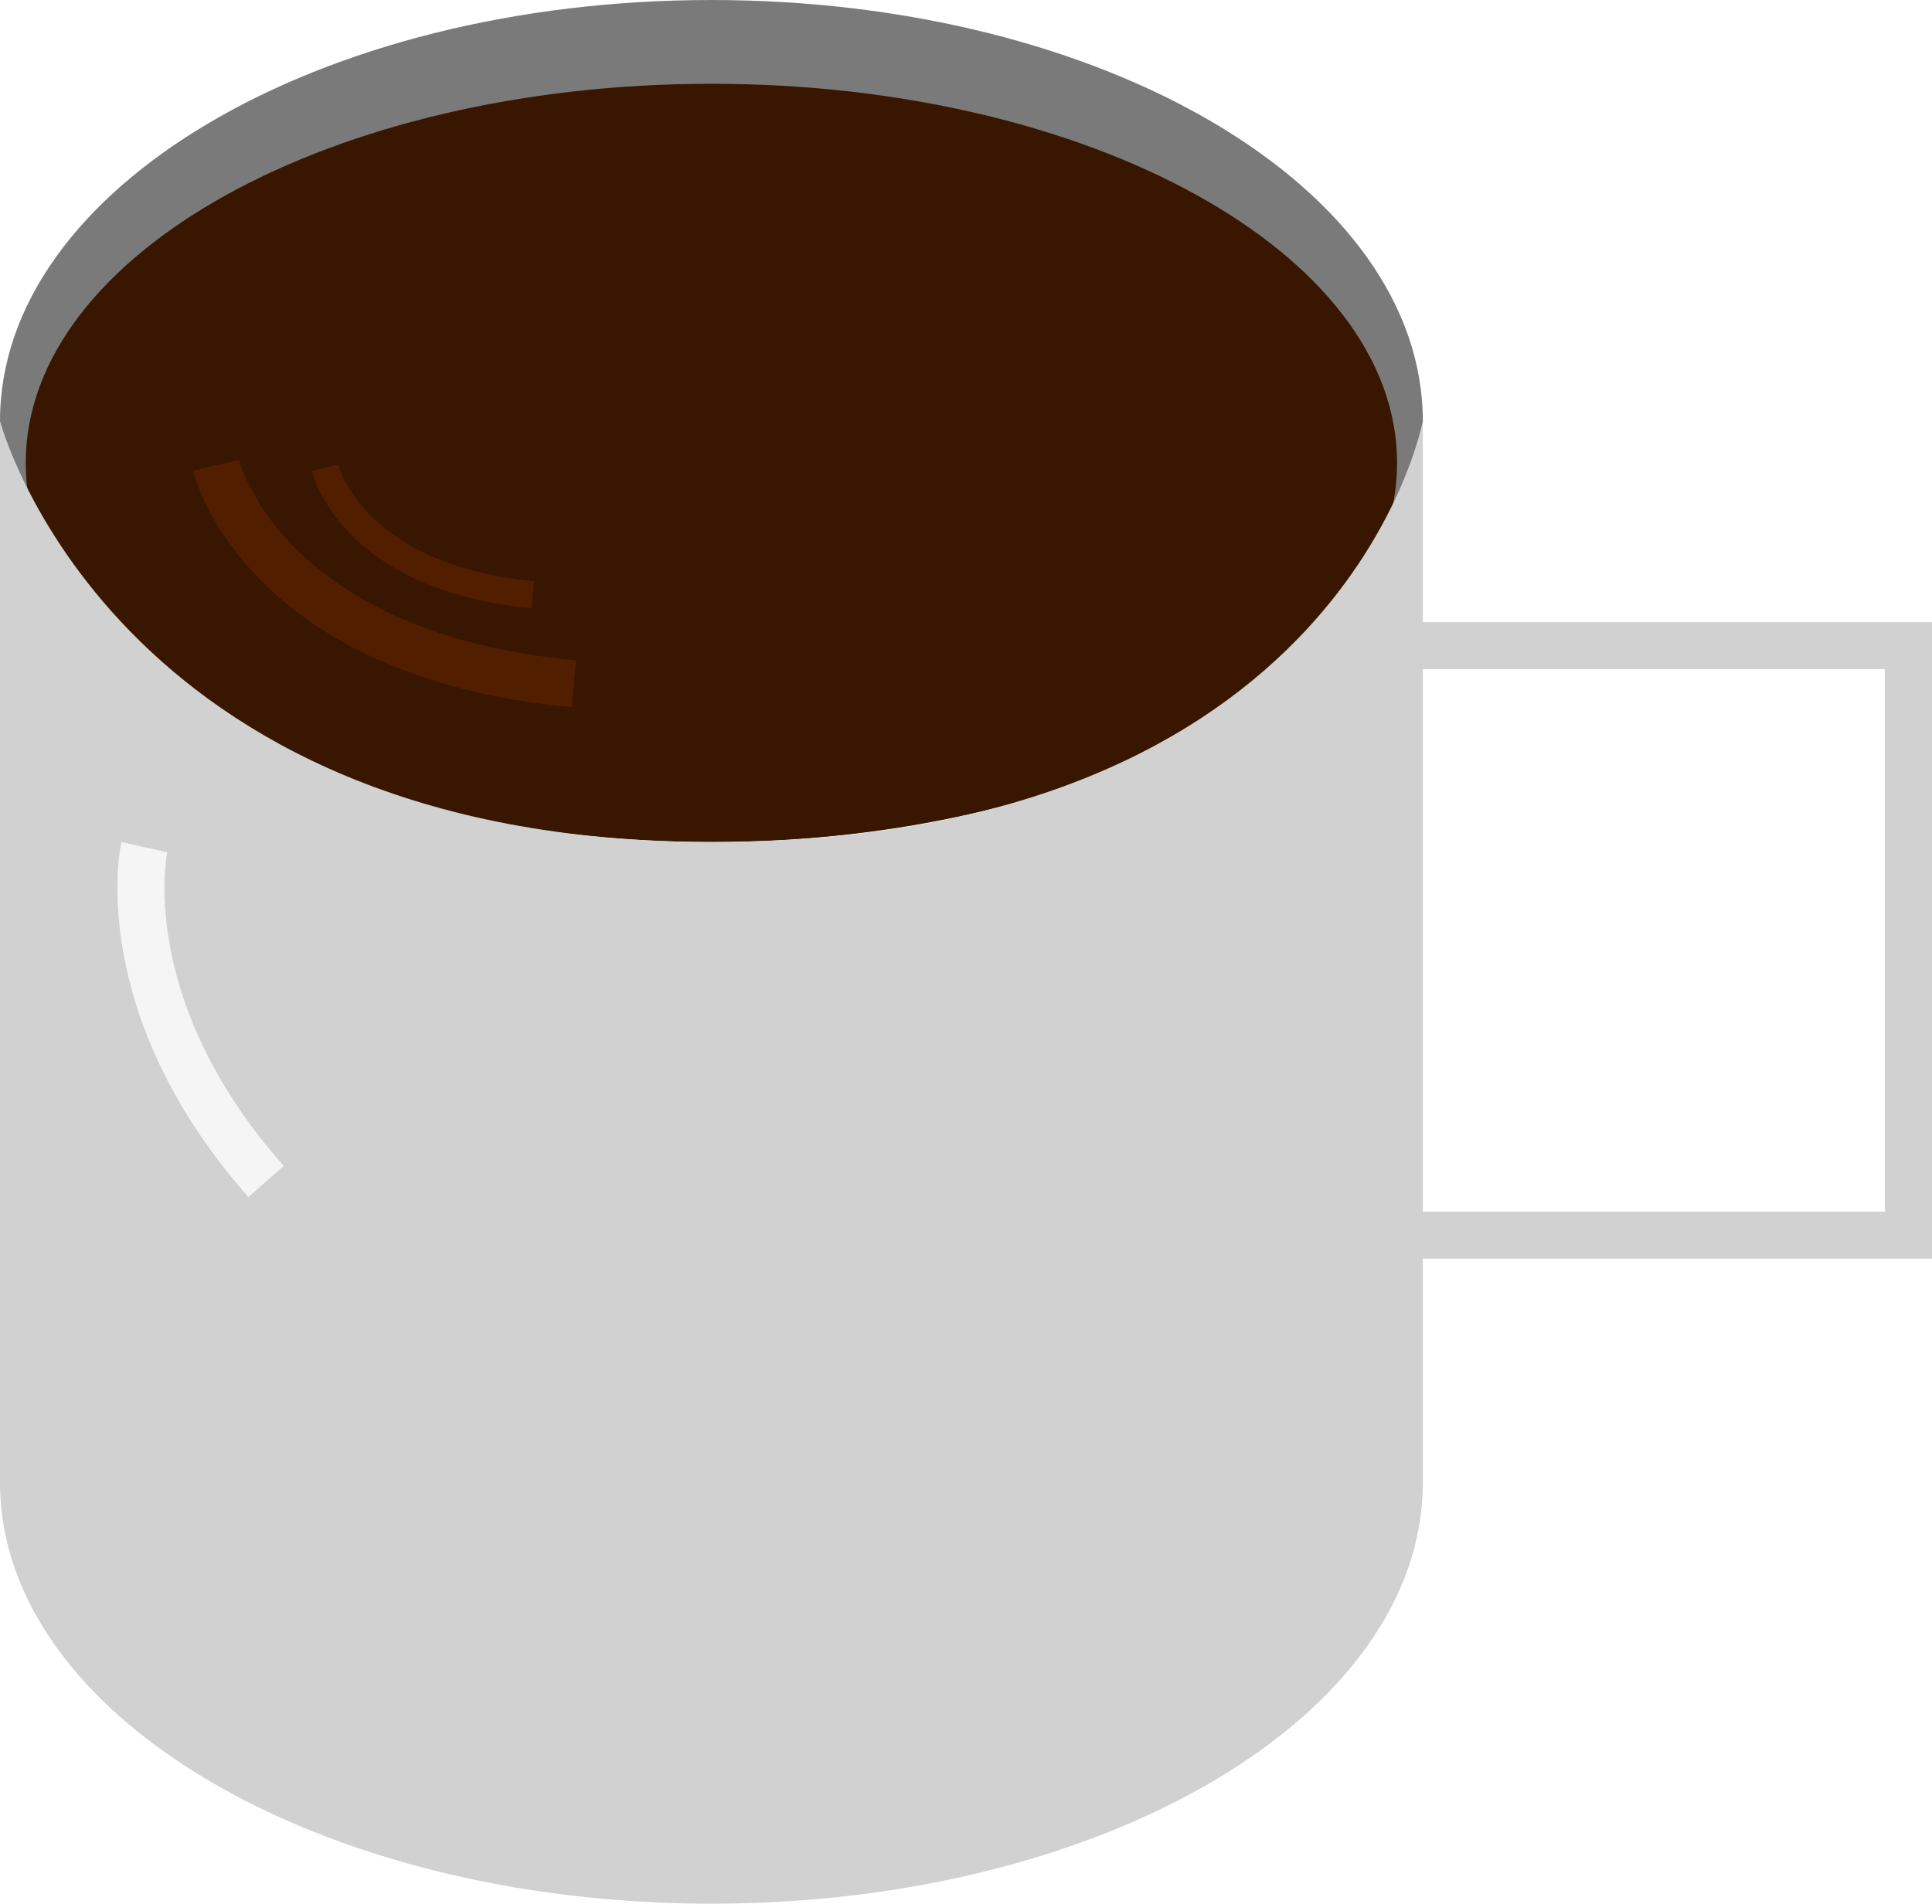
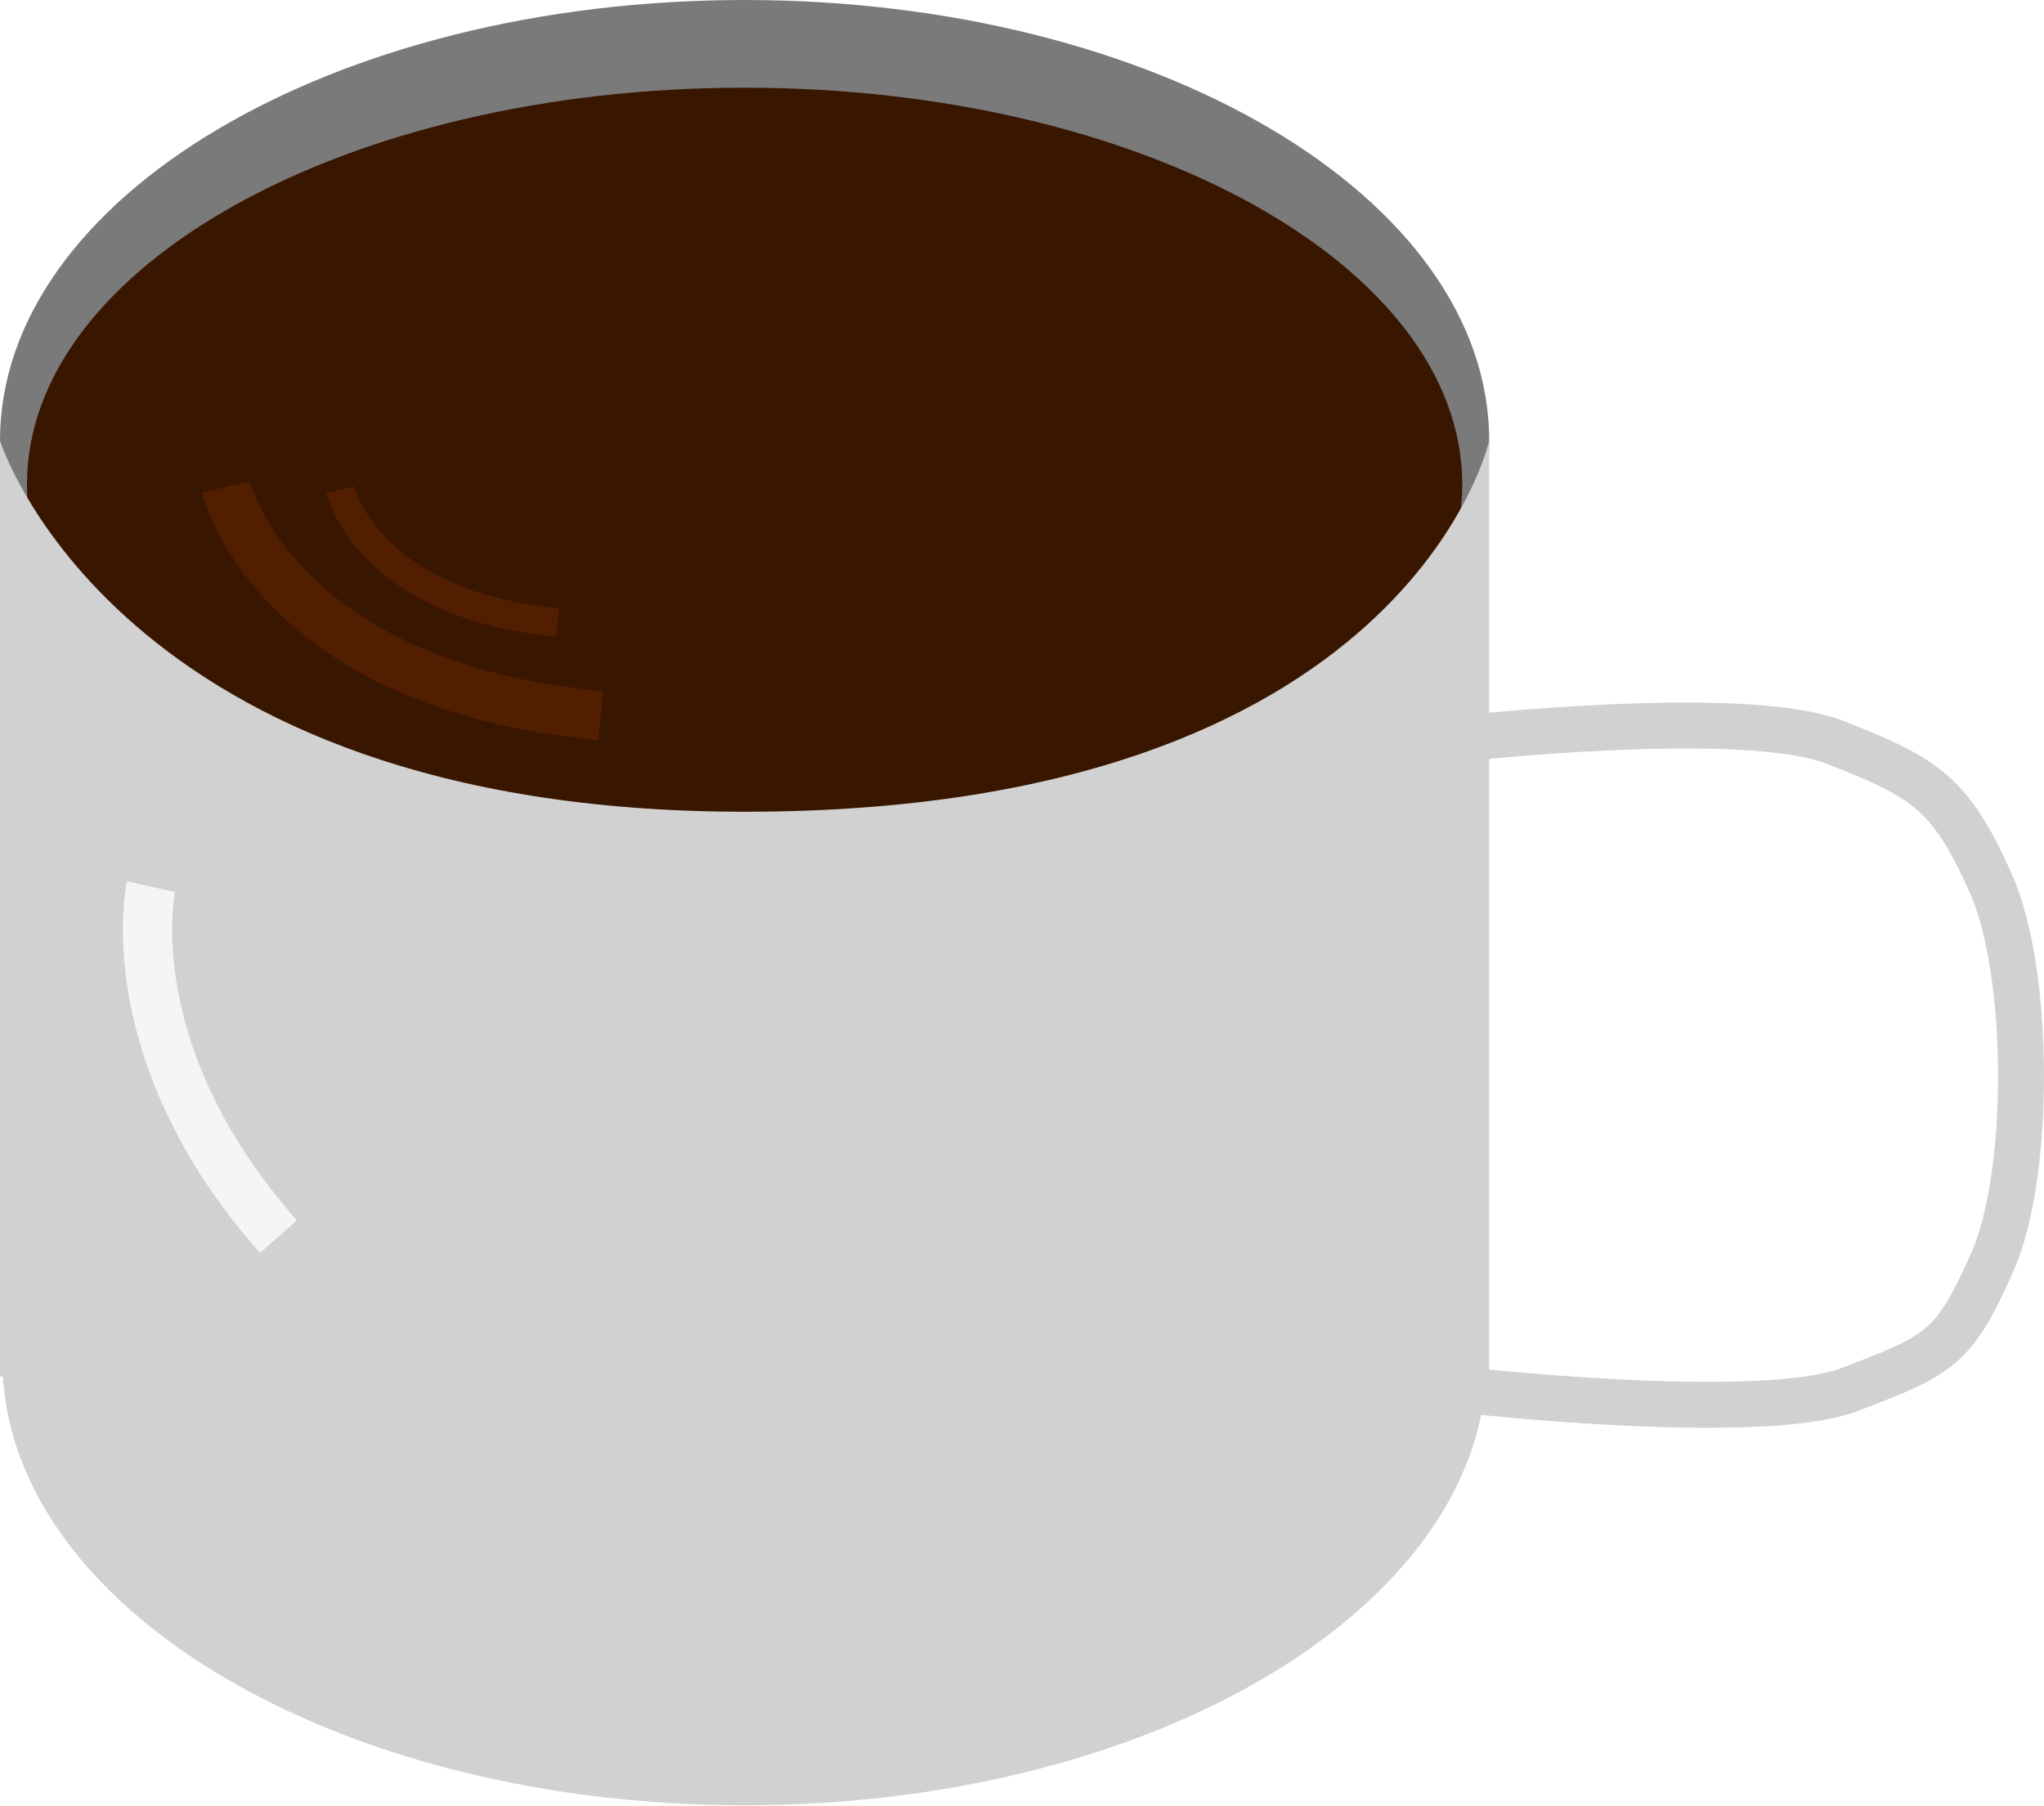
- <svg xmlns="http://www.w3.org/2000/svg" width="123.231mm" height="121.437mm" viewBox="0 0 123.231 121.437" version="1.1" id="svg1">
+ <svg xmlns="http://www.w3.org/2000/svg" width="124.563mm" height="110.02mm" viewBox="0 0 124.563 110.02" version="1.1" id="svg1">
  <defs id="defs1" />
  <g id="layer1" transform="translate(-1466.278,-327.9408)">
    <ellipse style="fill:#7a7a7a;fill-opacity:1;stroke:none;stroke-width:1.5;stroke-dasharray:none;stroke-opacity:1" id="path31-9" cx="1511.654" cy="354.796" rx="45.376" ry="26.855" />
-     <ellipse style="fill:#d1d1d1;fill-opacity:1;stroke:none;stroke-width:1.5;stroke-dasharray:none;stroke-opacity:1" id="path31-9-5" cx="1511.654" cy="422.522" rx="45.376" ry="26.855" />
+     <ellipse style="fill:#d1d1d1;fill-opacity:1;stroke:none;stroke-width:1.506;stroke-dasharray:none;stroke-opacity:1" id="path31-9-5" cx="1511.654" cy="410.817" rx="45.232" ry="27.144" />
    <ellipse style="fill:#391600;fill-opacity:1;stroke:none;stroke-width:1.397;stroke-dasharray:none;stroke-opacity:1" id="ellipse32-2" cx="1511.654" cy="357.468" rx="43.735" ry="24.183" />
-     <path style="fill:#d1d1d1;fill-opacity:1;stroke:none;stroke-width:3;stroke-dasharray:none;stroke-opacity:1" d="m 1466.278,354.796 v 67.726 h 90.752 v -67.726 c 0,0 -4.958,26.855 -45.376,26.855 -38.343,0 -45.376,-26.855 -45.376,-26.855 z" id="path57" />
+     <path style="fill:#d1d1d1;fill-opacity:1;stroke:none;stroke-width:2.753;stroke-dasharray:none;stroke-opacity:1" d="m 1466.278,354.796 v 57.032 h 90.752 v -57.032 c 0,0 -4.958,22.615 -45.376,22.615 -38.343,0 -45.376,-22.615 -45.376,-22.615 z" id="path57" />
    <path style="fill:none;fill-opacity:1;stroke:#f5f5f5;stroke-width:3;stroke-dasharray:none;stroke-opacity:1" d="m 1475.484,381.98 c 0,0 -2.245,10.009 7.764,21.328" id="path53-1" />
-     <path style="fill:none;fill-opacity:1;stroke:#d1d1d1;stroke-width:3;stroke-dasharray:none;stroke-opacity:1" d="m 1554.505,369.126 h 33.504 v 37.605 h -33.504 z" id="path58" />
    <path style="fill:none;fill-opacity:1;stroke:#521e00;stroke-width:3;stroke-dasharray:none;stroke-opacity:1" d="m 1480.059,357.62 c 0,0 2.806,12.067 22.825,13.938" id="path59" />
    <path style="fill:none;fill-opacity:1;stroke:#521e00;stroke-width:1.742;stroke-dasharray:none;stroke-opacity:1" d="m 1487.013,357.782 c 0,0 1.629,7.006 13.252,8.092" id="path59-2" />
+     <path style="fill:none;fill-opacity:1;fill-rule:nonzero;stroke:#d1d1d1;stroke-width:2.8;stroke-dasharray:none;stroke-opacity:1" d="m 1555.152,372.971 c 0,0 17.387,-1.96 22.937,0.204 5.55,2.164 7.062,3.121 9.503,8.583 2.441,5.462 2.455,17.802 0.102,23.094 -2.353,5.291 -3.157,5.655 -8.686,7.766 -5.529,2.111 -23.857,2e-5 -23.857,2e-5 z" id="path89" />
  </g>
</svg>
